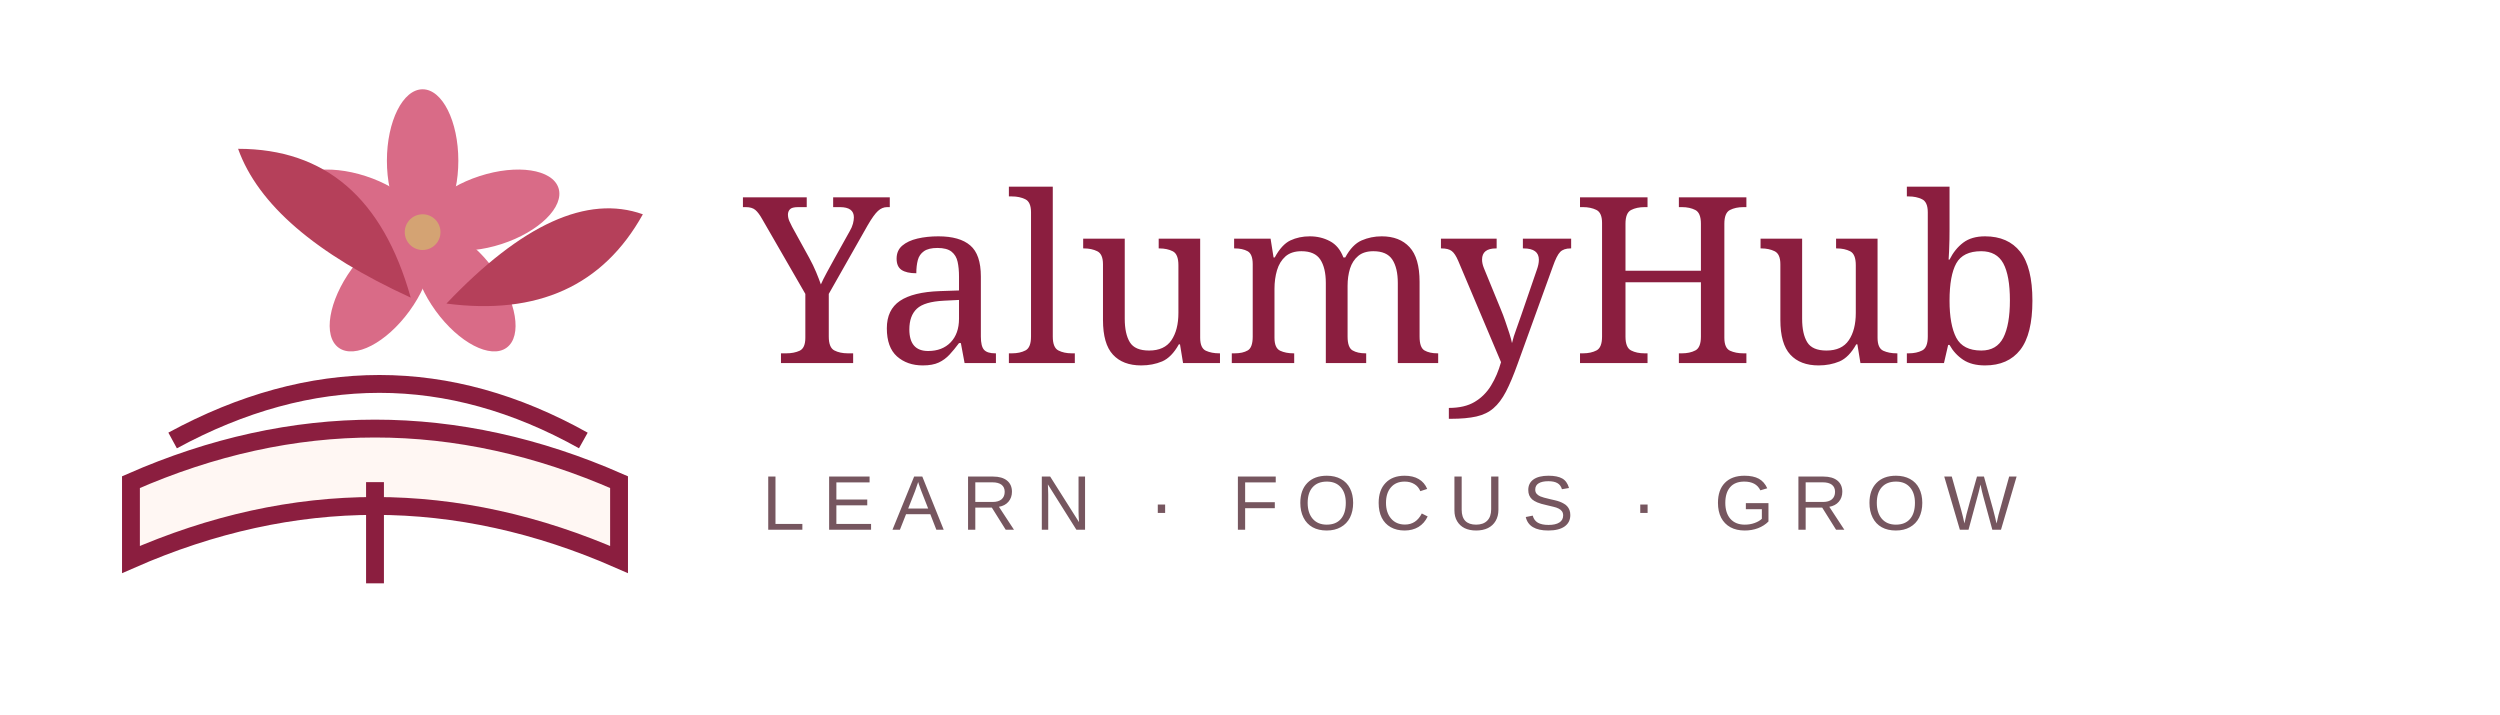
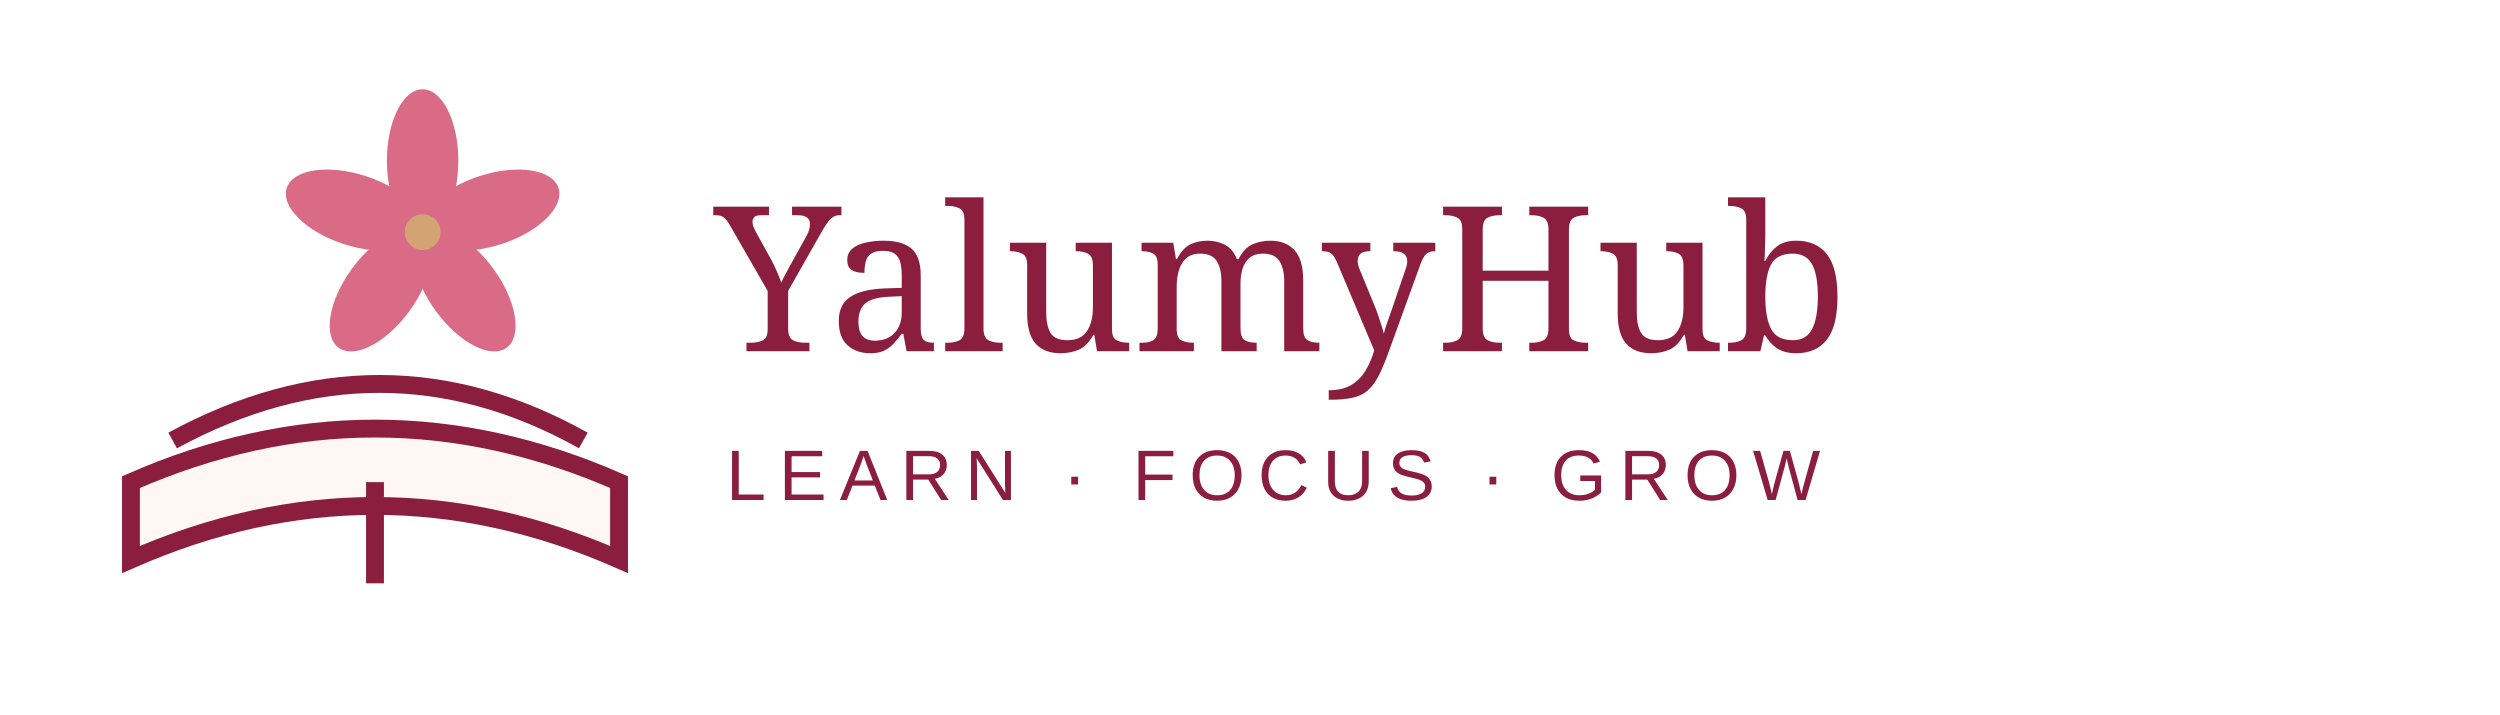
<svg xmlns="http://www.w3.org/2000/svg" viewBox="0 0 420 120">
  <g transform="translate(10 12)">
    <path d="M12 69Q53 51 94 69L94 82Q53 64 12 82ZM53 69V86" fill="#FFF7F3" stroke="#8B1E3F" stroke-width="3" />
    <path d="M19 62Q54 43 88 62" fill="none" stroke="#8B1E3F" stroke-width="3" />
    <g fill="#D96B87" transform="translate(61 27)">
      <ellipse cy="-12" rx="6" ry="12" />
      <ellipse cy="-12" rx="6" ry="12" transform="rotate(72)" />
      <ellipse cy="-12" rx="6" ry="12" transform="rotate(144)" />
      <ellipse cy="-12" rx="6" ry="12" transform="rotate(216)" />
      <ellipse cy="-12" rx="6" ry="12" transform="rotate(288)" />
      <circle r="3" fill="#D4A373" />
    </g>
-     <path d="M59 38Q35 27 30 13Q52 13 59 38M65 39Q84 19 98 24Q88 42 65 39" fill="#B5405A" />
  </g>
-   <text x="125" y="61" font-family="Georgia,serif" font-size="39" fill="#8B1E3F">YalumyHub</text>
-   <text x="128" y="89" font-family="Arial,sans-serif" letter-spacing="3" font-size="13" fill="#76565F">LEARN · FOCUS · GROW</text>
+   <text x="120" y="59" fill="#8B1E3F" font-family="Georgia,serif" font-size="34">YalumyHub</text>
+   <text x="122" y="84" fill="#8B1E3F" font-family="Arial,sans-serif" font-size="12" letter-spacing="2.2">LEARN · FOCUS · GROW</text>
</svg>
